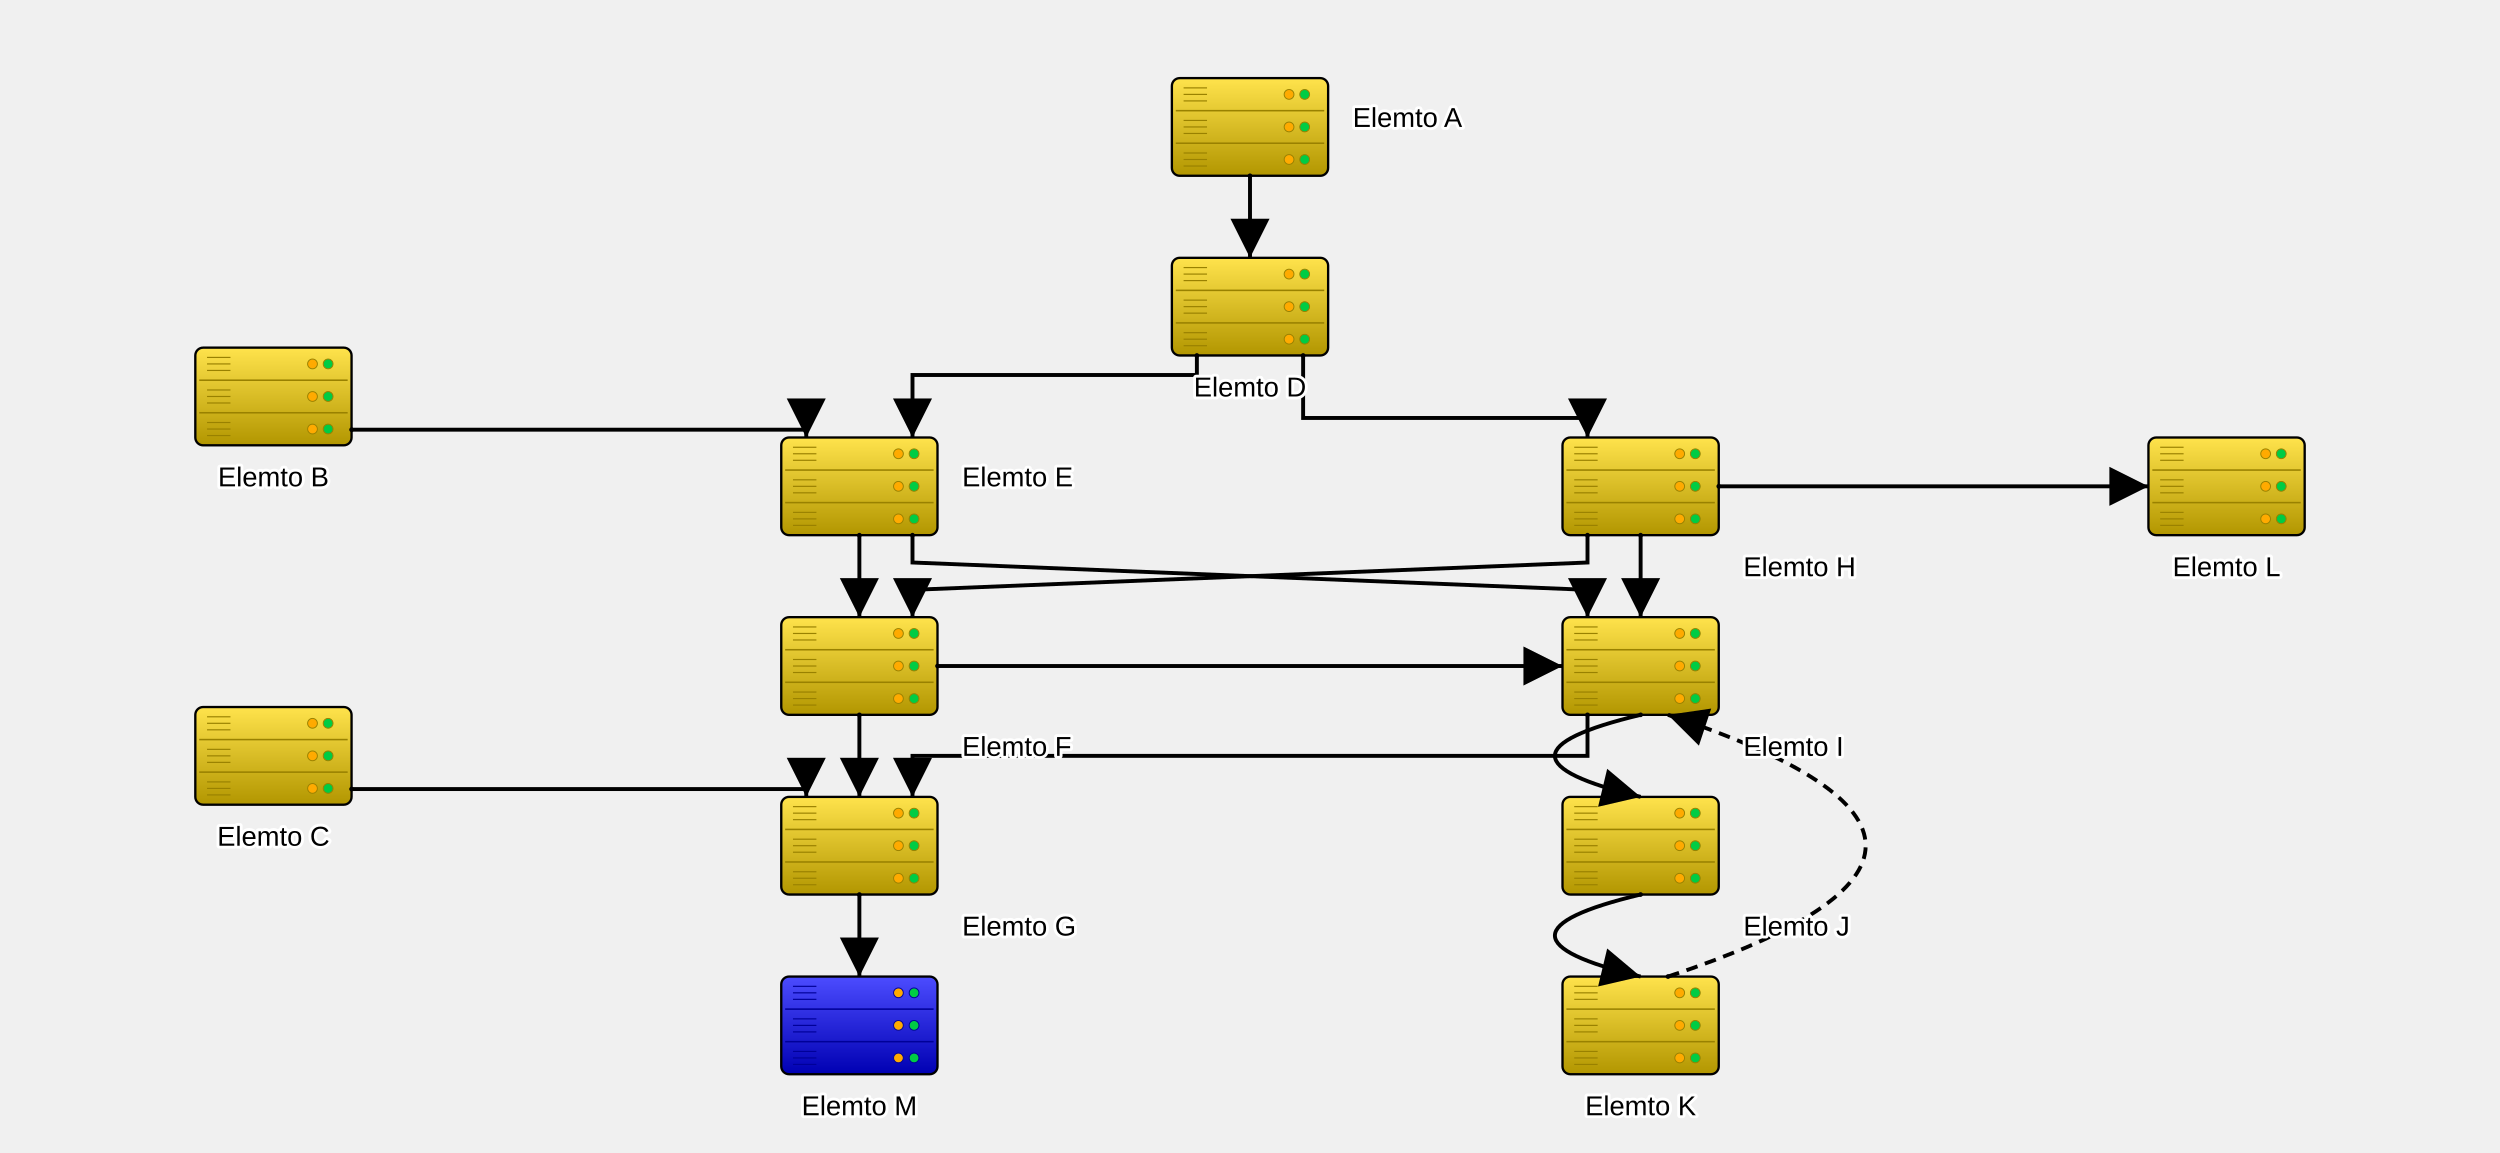
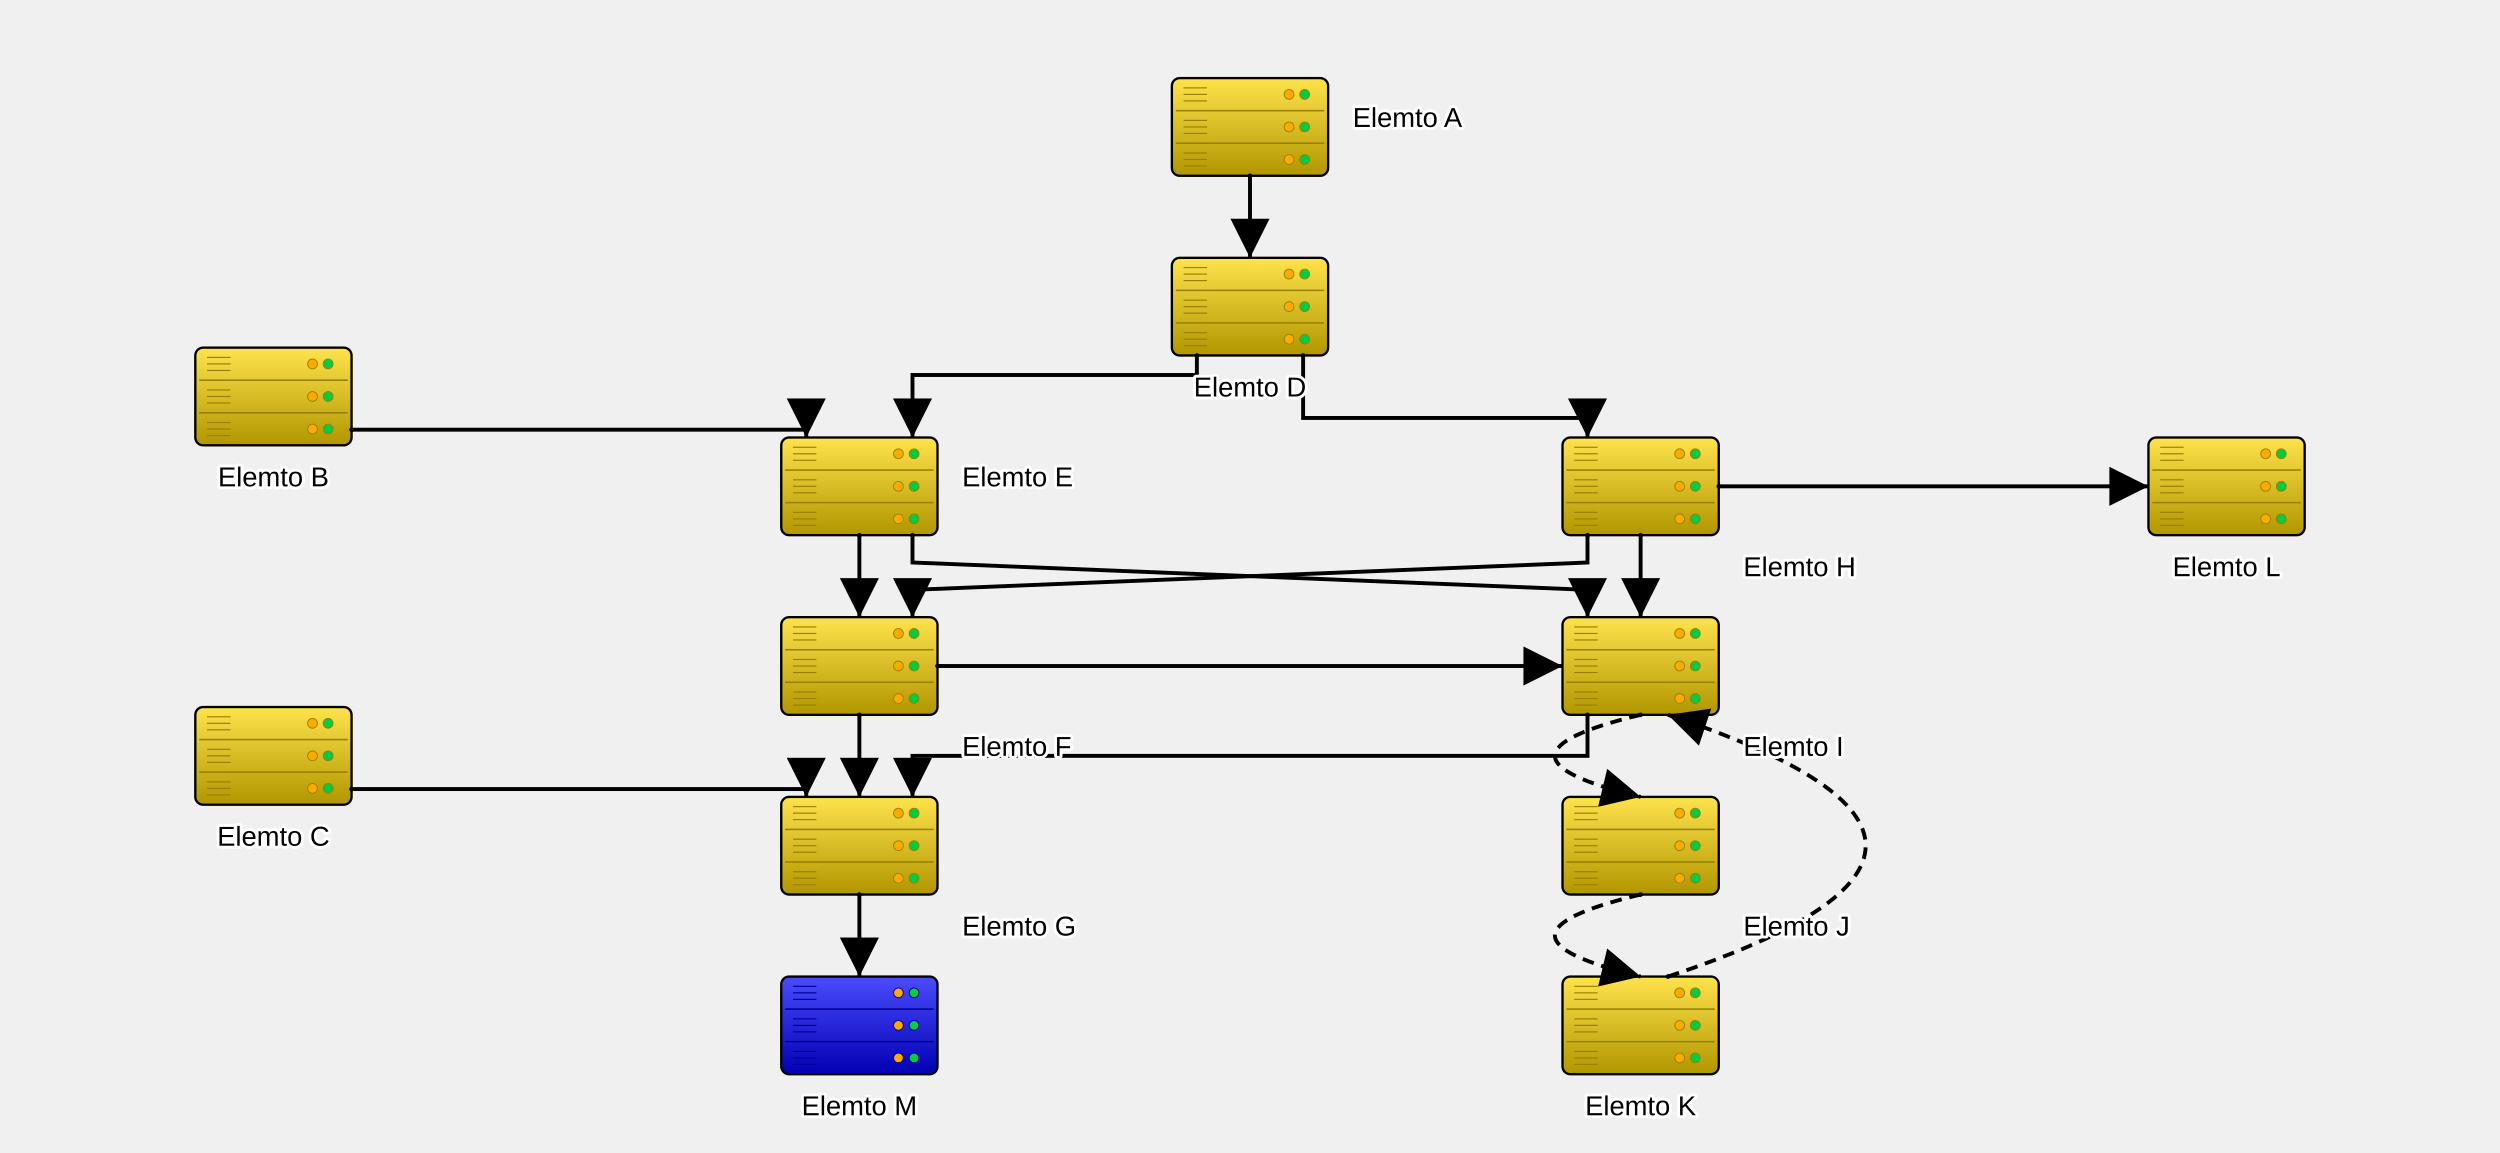
<svg xmlns="http://www.w3.org/2000/svg" baseProfile="full" height="590.0" version="1.1" viewBox="0,0,1280.0,590.0" width="1280.0">
  <defs>
    <style type="text/css">text{paint-order:stroke;stroke:#ffffff;stroke-width:3px;stroke-linejoin:round;stroke-linecap:round}</style>
    <filter height="140%" id="text-glow" width="140%" x="-20%" y="-20%">
      <feMerge>
        <feMergeNode in="SourceGraphic" />
      </feMerge>
    </filter>
    <marker id="arrow-end" markerHeight="10" markerWidth="10" orient="auto" refX="10" refY="5">
      <path d="M 0 0 L 10 5 L 0 10 z" fill="black" />
    </marker>
    <marker id="arrow-start" markerHeight="10" markerWidth="10" orient="auto" refX="0" refY="5">
      <path d="M 10 0 L 0 5 L 10 10 z" fill="black" />
    </marker>
    <marker id="circle-start" markerHeight="2.4" markerUnits="userSpaceOnUse" markerWidth="2.4" orient="auto" refX="1.2" refY="1.2">
      <circle cx="1.2" cy="1.2" fill="black" r="1.2" />
    </marker>
    <marker id="circle-end" markerHeight="2.4" markerUnits="userSpaceOnUse" markerWidth="2.4" orient="auto" refX="1.2" refY="1.2">
      <circle cx="1.2" cy="1.2" fill="black" r="1.2" />
    </marker>
    <linearGradient id="gradient-ElemtA" x1="0%" x2="0%" y1="0%" y2="100%">
      <stop offset="0%" stop-color="#ffe34c" />
      <stop offset="100%" stop-color="#b29600" />
    </linearGradient>
    <linearGradient id="gradient-ElemtB" x1="0%" x2="0%" y1="0%" y2="100%">
      <stop offset="0%" stop-color="#ffe34c" />
      <stop offset="100%" stop-color="#b29600" />
    </linearGradient>
    <linearGradient id="gradient-ElemtC" x1="0%" x2="0%" y1="0%" y2="100%">
      <stop offset="0%" stop-color="#ffe34c" />
      <stop offset="100%" stop-color="#b29600" />
    </linearGradient>
    <linearGradient id="gradient-ElemtD" x1="0%" x2="0%" y1="0%" y2="100%">
      <stop offset="0%" stop-color="#ffe34c" />
      <stop offset="100%" stop-color="#b29600" />
    </linearGradient>
    <linearGradient id="gradient-ElemtE" x1="0%" x2="0%" y1="0%" y2="100%">
      <stop offset="0%" stop-color="#ffe34c" />
      <stop offset="100%" stop-color="#b29600" />
    </linearGradient>
    <linearGradient id="gradient-ElemtF" x1="0%" x2="0%" y1="0%" y2="100%">
      <stop offset="0%" stop-color="#ffe34c" />
      <stop offset="100%" stop-color="#b29600" />
    </linearGradient>
    <linearGradient id="gradient-ElemtG" x1="0%" x2="0%" y1="0%" y2="100%">
      <stop offset="0%" stop-color="#ffe34c" />
      <stop offset="100%" stop-color="#b29600" />
    </linearGradient>
    <linearGradient id="gradient-ElemtH" x1="0%" x2="0%" y1="0%" y2="100%">
      <stop offset="0%" stop-color="#ffe34c" />
      <stop offset="100%" stop-color="#b29600" />
    </linearGradient>
    <linearGradient id="gradient-ElemtI" x1="0%" x2="0%" y1="0%" y2="100%">
      <stop offset="0%" stop-color="#ffe34c" />
      <stop offset="100%" stop-color="#b29600" />
    </linearGradient>
    <linearGradient id="gradient-ElemtJ" x1="0%" x2="0%" y1="0%" y2="100%">
      <stop offset="0%" stop-color="#ffe34c" />
      <stop offset="100%" stop-color="#b29600" />
    </linearGradient>
    <linearGradient id="gradient-ElemtK" x1="0%" x2="0%" y1="0%" y2="100%">
      <stop offset="0%" stop-color="#ffe34c" />
      <stop offset="100%" stop-color="#b29600" />
    </linearGradient>
    <linearGradient id="gradient-ElemtL" x1="0%" x2="0%" y1="0%" y2="100%">
      <stop offset="0%" stop-color="#ffe34c" />
      <stop offset="100%" stop-color="#b29600" />
    </linearGradient>
    <linearGradient id="gradient-ElemtM" x1="0%" x2="0%" y1="0%" y2="100%">
      <stop offset="0%" stop-color="#4c4cff" />
      <stop offset="100%" stop-color="#0000b2" />
    </linearGradient>
  </defs>
  <g id="ElemtA">
    <rect fill="url(#gradient-ElemtA)" height="50" rx="4" ry="4" stroke="black" stroke-width="1.2" width="80" x="600.0" y="40.0" />
    <line stroke="#998100" stroke-width="0.8" x1="602.0" x2="678.0" y1="56.667" y2="56.667" />
    <line stroke="#998100" stroke-width="0.8" x1="602.0" x2="678.0" y1="73.333" y2="73.333" />
    <circle cx="668.0" cy="48.333" fill="#00cc44" r="2.5" stroke="#998100" stroke-width="0.5" />
    <circle cx="660.0" cy="48.333" fill="#ffaa00" r="2.5" stroke="#998100" stroke-width="0.5" />
    <circle cx="668.0" cy="65.0" fill="#00cc44" r="2.5" stroke="#998100" stroke-width="0.5" />
    <circle cx="660.0" cy="65.0" fill="#ffaa00" r="2.5" stroke="#998100" stroke-width="0.5" />
    <circle cx="668.0" cy="81.667" fill="#00cc44" r="2.5" stroke="#998100" stroke-width="0.5" />
    <circle cx="660.0" cy="81.667" fill="#ffaa00" r="2.5" stroke="#998100" stroke-width="0.5" />
    <line stroke="#998100" stroke-width="0.6" x1="606.0" x2="618.0" y1="45.0" y2="45.0" />
    <line stroke="#998100" stroke-width="0.6" x1="606.0" x2="618.0" y1="48.333" y2="48.333" />
    <line stroke="#998100" stroke-width="0.6" x1="606.0" x2="618.0" y1="51.667" y2="51.667" />
    <line stroke="#998100" stroke-width="0.6" x1="606.0" x2="618.0" y1="61.667" y2="61.667" />
    <line stroke="#998100" stroke-width="0.6" x1="606.0" x2="618.0" y1="65.0" y2="65.0" />
    <line stroke="#998100" stroke-width="0.6" x1="606.0" x2="618.0" y1="68.333" y2="68.333" />
    <line stroke="#998100" stroke-width="0.6" x1="606.0" x2="618.0" y1="78.333" y2="78.333" />
    <line stroke="#998100" stroke-width="0.6" x1="606.0" x2="618.0" y1="81.667" y2="81.667" />
    <line stroke="#998100" stroke-width="0.6" x1="606.0" x2="618.0" y1="85" y2="85" />
  </g>
  <g id="ElemtB">
    <rect fill="url(#gradient-ElemtB)" height="50" rx="4" ry="4" stroke="black" stroke-width="1.2" width="80" x="100.0" y="178.0" />
    <line stroke="#998100" stroke-width="0.8" x1="102.0" x2="178.0" y1="194.667" y2="194.667" />
    <line stroke="#998100" stroke-width="0.8" x1="102.0" x2="178.0" y1="211.333" y2="211.333" />
    <circle cx="168.0" cy="186.333" fill="#00cc44" r="2.5" stroke="#998100" stroke-width="0.5" />
    <circle cx="160.0" cy="186.333" fill="#ffaa00" r="2.5" stroke="#998100" stroke-width="0.5" />
    <circle cx="168.0" cy="203.0" fill="#00cc44" r="2.5" stroke="#998100" stroke-width="0.5" />
    <circle cx="160.0" cy="203.0" fill="#ffaa00" r="2.5" stroke="#998100" stroke-width="0.5" />
    <circle cx="168.0" cy="219.667" fill="#00cc44" r="2.5" stroke="#998100" stroke-width="0.5" />
    <circle cx="160.0" cy="219.667" fill="#ffaa00" r="2.5" stroke="#998100" stroke-width="0.5" />
    <line stroke="#998100" stroke-width="0.6" x1="106.0" x2="118.0" y1="183.0" y2="183.0" />
    <line stroke="#998100" stroke-width="0.6" x1="106.0" x2="118.0" y1="186.333" y2="186.333" />
    <line stroke="#998100" stroke-width="0.6" x1="106.0" x2="118.0" y1="189.667" y2="189.667" />
    <line stroke="#998100" stroke-width="0.6" x1="106.0" x2="118.0" y1="199.667" y2="199.667" />
    <line stroke="#998100" stroke-width="0.6" x1="106.0" x2="118.0" y1="203.0" y2="203.0" />
    <line stroke="#998100" stroke-width="0.6" x1="106.0" x2="118.0" y1="206.333" y2="206.333" />
    <line stroke="#998100" stroke-width="0.6" x1="106.0" x2="118.0" y1="216.333" y2="216.333" />
    <line stroke="#998100" stroke-width="0.6" x1="106.0" x2="118.0" y1="219.667" y2="219.667" />
    <line stroke="#998100" stroke-width="0.6" x1="106.0" x2="118.0" y1="223.0" y2="223.0" />
  </g>
  <g id="ElemtC">
    <rect fill="url(#gradient-ElemtC)" height="50" rx="4" ry="4" stroke="black" stroke-width="1.2" width="80" x="100.0" y="362.0" />
    <line stroke="#998100" stroke-width="0.8" x1="102.0" x2="178.0" y1="378.667" y2="378.667" />
    <line stroke="#998100" stroke-width="0.8" x1="102.0" x2="178.0" y1="395.333" y2="395.333" />
    <circle cx="168.0" cy="370.333" fill="#00cc44" r="2.5" stroke="#998100" stroke-width="0.5" />
    <circle cx="160.0" cy="370.333" fill="#ffaa00" r="2.5" stroke="#998100" stroke-width="0.5" />
    <circle cx="168.0" cy="387.0" fill="#00cc44" r="2.5" stroke="#998100" stroke-width="0.5" />
    <circle cx="160.0" cy="387.0" fill="#ffaa00" r="2.5" stroke="#998100" stroke-width="0.5" />
    <circle cx="168.0" cy="403.667" fill="#00cc44" r="2.5" stroke="#998100" stroke-width="0.5" />
    <circle cx="160.0" cy="403.667" fill="#ffaa00" r="2.5" stroke="#998100" stroke-width="0.5" />
    <line stroke="#998100" stroke-width="0.6" x1="106.0" x2="118.0" y1="367.0" y2="367.0" />
    <line stroke="#998100" stroke-width="0.6" x1="106.0" x2="118.0" y1="370.333" y2="370.333" />
    <line stroke="#998100" stroke-width="0.6" x1="106.0" x2="118.0" y1="373.667" y2="373.667" />
    <line stroke="#998100" stroke-width="0.6" x1="106.0" x2="118.0" y1="383.667" y2="383.667" />
    <line stroke="#998100" stroke-width="0.6" x1="106.0" x2="118.0" y1="387.0" y2="387.0" />
    <line stroke="#998100" stroke-width="0.6" x1="106.0" x2="118.0" y1="390.333" y2="390.333" />
    <line stroke="#998100" stroke-width="0.6" x1="106.0" x2="118.0" y1="400.333" y2="400.333" />
    <line stroke="#998100" stroke-width="0.6" x1="106.0" x2="118.0" y1="403.667" y2="403.667" />
    <line stroke="#998100" stroke-width="0.6" x1="106.0" x2="118.0" y1="407.0" y2="407.0" />
  </g>
  <g id="ElemtD">
    <rect fill="url(#gradient-ElemtD)" height="50" rx="4" ry="4" stroke="black" stroke-width="1.2" width="80" x="600.0" y="132.0" />
    <line stroke="#998100" stroke-width="0.8" x1="602.0" x2="678.0" y1="148.667" y2="148.667" />
    <line stroke="#998100" stroke-width="0.8" x1="602.0" x2="678.0" y1="165.333" y2="165.333" />
    <circle cx="668.0" cy="140.333" fill="#00cc44" r="2.5" stroke="#998100" stroke-width="0.5" />
    <circle cx="660.0" cy="140.333" fill="#ffaa00" r="2.5" stroke="#998100" stroke-width="0.5" />
    <circle cx="668.0" cy="157.0" fill="#00cc44" r="2.5" stroke="#998100" stroke-width="0.5" />
    <circle cx="660.0" cy="157.0" fill="#ffaa00" r="2.5" stroke="#998100" stroke-width="0.5" />
    <circle cx="668.0" cy="173.667" fill="#00cc44" r="2.5" stroke="#998100" stroke-width="0.5" />
    <circle cx="660.0" cy="173.667" fill="#ffaa00" r="2.5" stroke="#998100" stroke-width="0.5" />
    <line stroke="#998100" stroke-width="0.6" x1="606.0" x2="618.0" y1="137.0" y2="137.0" />
    <line stroke="#998100" stroke-width="0.6" x1="606.0" x2="618.0" y1="140.333" y2="140.333" />
    <line stroke="#998100" stroke-width="0.6" x1="606.0" x2="618.0" y1="143.667" y2="143.667" />
    <line stroke="#998100" stroke-width="0.6" x1="606.0" x2="618.0" y1="153.667" y2="153.667" />
    <line stroke="#998100" stroke-width="0.6" x1="606.0" x2="618.0" y1="157.0" y2="157.0" />
    <line stroke="#998100" stroke-width="0.6" x1="606.0" x2="618.0" y1="160.333" y2="160.333" />
    <line stroke="#998100" stroke-width="0.6" x1="606.0" x2="618.0" y1="170.333" y2="170.333" />
    <line stroke="#998100" stroke-width="0.6" x1="606.0" x2="618.0" y1="173.667" y2="173.667" />
    <line stroke="#998100" stroke-width="0.6" x1="606.0" x2="618.0" y1="177.0" y2="177.0" />
  </g>
  <g id="ElemtE">
    <rect fill="url(#gradient-ElemtE)" height="50" rx="4" ry="4" stroke="black" stroke-width="1.2" width="80" x="400.0" y="224.0" />
    <line stroke="#998100" stroke-width="0.8" x1="402.0" x2="478.0" y1="240.667" y2="240.667" />
    <line stroke="#998100" stroke-width="0.8" x1="402.0" x2="478.0" y1="257.333" y2="257.333" />
    <circle cx="468.0" cy="232.333" fill="#00cc44" r="2.5" stroke="#998100" stroke-width="0.5" />
    <circle cx="460.0" cy="232.333" fill="#ffaa00" r="2.5" stroke="#998100" stroke-width="0.5" />
    <circle cx="468.0" cy="249.0" fill="#00cc44" r="2.5" stroke="#998100" stroke-width="0.5" />
    <circle cx="460.0" cy="249.0" fill="#ffaa00" r="2.5" stroke="#998100" stroke-width="0.5" />
    <circle cx="468.0" cy="265.667" fill="#00cc44" r="2.5" stroke="#998100" stroke-width="0.5" />
    <circle cx="460.0" cy="265.667" fill="#ffaa00" r="2.5" stroke="#998100" stroke-width="0.5" />
    <line stroke="#998100" stroke-width="0.6" x1="406.0" x2="418.0" y1="229.0" y2="229.0" />
    <line stroke="#998100" stroke-width="0.6" x1="406.0" x2="418.0" y1="232.333" y2="232.333" />
    <line stroke="#998100" stroke-width="0.6" x1="406.0" x2="418.0" y1="235.667" y2="235.667" />
    <line stroke="#998100" stroke-width="0.6" x1="406.0" x2="418.0" y1="245.667" y2="245.667" />
    <line stroke="#998100" stroke-width="0.6" x1="406.0" x2="418.0" y1="249.0" y2="249.0" />
    <line stroke="#998100" stroke-width="0.6" x1="406.0" x2="418.0" y1="252.333" y2="252.333" />
    <line stroke="#998100" stroke-width="0.6" x1="406.0" x2="418.0" y1="262.333" y2="262.333" />
    <line stroke="#998100" stroke-width="0.6" x1="406.0" x2="418.0" y1="265.667" y2="265.667" />
    <line stroke="#998100" stroke-width="0.6" x1="406.0" x2="418.0" y1="269.0" y2="269.0" />
  </g>
  <g id="ElemtF">
    <rect fill="url(#gradient-ElemtF)" height="50" rx="4" ry="4" stroke="black" stroke-width="1.2" width="80" x="400.0" y="316.0" />
    <line stroke="#998100" stroke-width="0.8" x1="402.0" x2="478.0" y1="332.667" y2="332.667" />
    <line stroke="#998100" stroke-width="0.8" x1="402.0" x2="478.0" y1="349.333" y2="349.333" />
    <circle cx="468.0" cy="324.333" fill="#00cc44" r="2.5" stroke="#998100" stroke-width="0.5" />
    <circle cx="460.0" cy="324.333" fill="#ffaa00" r="2.5" stroke="#998100" stroke-width="0.5" />
    <circle cx="468.0" cy="341.0" fill="#00cc44" r="2.5" stroke="#998100" stroke-width="0.5" />
    <circle cx="460.0" cy="341.0" fill="#ffaa00" r="2.5" stroke="#998100" stroke-width="0.5" />
    <circle cx="468.0" cy="357.667" fill="#00cc44" r="2.5" stroke="#998100" stroke-width="0.5" />
    <circle cx="460.0" cy="357.667" fill="#ffaa00" r="2.5" stroke="#998100" stroke-width="0.5" />
    <line stroke="#998100" stroke-width="0.6" x1="406.0" x2="418.0" y1="321.0" y2="321.0" />
    <line stroke="#998100" stroke-width="0.6" x1="406.0" x2="418.0" y1="324.333" y2="324.333" />
    <line stroke="#998100" stroke-width="0.6" x1="406.0" x2="418.0" y1="327.667" y2="327.667" />
    <line stroke="#998100" stroke-width="0.6" x1="406.0" x2="418.0" y1="337.667" y2="337.667" />
    <line stroke="#998100" stroke-width="0.6" x1="406.0" x2="418.0" y1="341.0" y2="341.0" />
    <line stroke="#998100" stroke-width="0.6" x1="406.0" x2="418.0" y1="344.333" y2="344.333" />
    <line stroke="#998100" stroke-width="0.6" x1="406.0" x2="418.0" y1="354.333" y2="354.333" />
    <line stroke="#998100" stroke-width="0.6" x1="406.0" x2="418.0" y1="357.667" y2="357.667" />
    <line stroke="#998100" stroke-width="0.6" x1="406.0" x2="418.0" y1="361.0" y2="361.0" />
  </g>
  <g id="ElemtG">
    <rect fill="url(#gradient-ElemtG)" height="50" rx="4" ry="4" stroke="black" stroke-width="1.2" width="80" x="400.0" y="408.0" />
    <line stroke="#998100" stroke-width="0.8" x1="402.0" x2="478.0" y1="424.667" y2="424.667" />
    <line stroke="#998100" stroke-width="0.8" x1="402.0" x2="478.0" y1="441.333" y2="441.333" />
    <circle cx="468.0" cy="416.333" fill="#00cc44" r="2.5" stroke="#998100" stroke-width="0.5" />
    <circle cx="460.0" cy="416.333" fill="#ffaa00" r="2.5" stroke="#998100" stroke-width="0.5" />
    <circle cx="468.0" cy="433.0" fill="#00cc44" r="2.5" stroke="#998100" stroke-width="0.5" />
    <circle cx="460.0" cy="433.0" fill="#ffaa00" r="2.5" stroke="#998100" stroke-width="0.5" />
    <circle cx="468.0" cy="449.667" fill="#00cc44" r="2.5" stroke="#998100" stroke-width="0.5" />
    <circle cx="460.0" cy="449.667" fill="#ffaa00" r="2.5" stroke="#998100" stroke-width="0.5" />
    <line stroke="#998100" stroke-width="0.6" x1="406.0" x2="418.0" y1="413.0" y2="413.0" />
    <line stroke="#998100" stroke-width="0.6" x1="406.0" x2="418.0" y1="416.333" y2="416.333" />
    <line stroke="#998100" stroke-width="0.6" x1="406.0" x2="418.0" y1="419.667" y2="419.667" />
    <line stroke="#998100" stroke-width="0.6" x1="406.0" x2="418.0" y1="429.667" y2="429.667" />
    <line stroke="#998100" stroke-width="0.6" x1="406.0" x2="418.0" y1="433.0" y2="433.0" />
    <line stroke="#998100" stroke-width="0.6" x1="406.0" x2="418.0" y1="436.333" y2="436.333" />
    <line stroke="#998100" stroke-width="0.6" x1="406.0" x2="418.0" y1="446.333" y2="446.333" />
    <line stroke="#998100" stroke-width="0.6" x1="406.0" x2="418.0" y1="449.667" y2="449.667" />
    <line stroke="#998100" stroke-width="0.6" x1="406.0" x2="418.0" y1="453.0" y2="453.0" />
  </g>
  <g id="ElemtH">
    <rect fill="url(#gradient-ElemtH)" height="50" rx="4" ry="4" stroke="black" stroke-width="1.2" width="80" x="800.0" y="224.0" />
    <line stroke="#998100" stroke-width="0.8" x1="802.0" x2="878.0" y1="240.667" y2="240.667" />
    <line stroke="#998100" stroke-width="0.8" x1="802.0" x2="878.0" y1="257.333" y2="257.333" />
    <circle cx="868.0" cy="232.333" fill="#00cc44" r="2.5" stroke="#998100" stroke-width="0.5" />
    <circle cx="860.0" cy="232.333" fill="#ffaa00" r="2.5" stroke="#998100" stroke-width="0.5" />
    <circle cx="868.0" cy="249.0" fill="#00cc44" r="2.5" stroke="#998100" stroke-width="0.5" />
    <circle cx="860.0" cy="249.0" fill="#ffaa00" r="2.5" stroke="#998100" stroke-width="0.5" />
    <circle cx="868.0" cy="265.667" fill="#00cc44" r="2.5" stroke="#998100" stroke-width="0.5" />
    <circle cx="860.0" cy="265.667" fill="#ffaa00" r="2.5" stroke="#998100" stroke-width="0.5" />
    <line stroke="#998100" stroke-width="0.6" x1="806.0" x2="818.0" y1="229.0" y2="229.0" />
    <line stroke="#998100" stroke-width="0.6" x1="806.0" x2="818.0" y1="232.333" y2="232.333" />
    <line stroke="#998100" stroke-width="0.6" x1="806.0" x2="818.0" y1="235.667" y2="235.667" />
    <line stroke="#998100" stroke-width="0.6" x1="806.0" x2="818.0" y1="245.667" y2="245.667" />
    <line stroke="#998100" stroke-width="0.6" x1="806.0" x2="818.0" y1="249.0" y2="249.0" />
    <line stroke="#998100" stroke-width="0.6" x1="806.0" x2="818.0" y1="252.333" y2="252.333" />
    <line stroke="#998100" stroke-width="0.6" x1="806.0" x2="818.0" y1="262.333" y2="262.333" />
    <line stroke="#998100" stroke-width="0.6" x1="806.0" x2="818.0" y1="265.667" y2="265.667" />
    <line stroke="#998100" stroke-width="0.6" x1="806.0" x2="818.0" y1="269.0" y2="269.0" />
  </g>
  <g id="ElemtI">
    <rect fill="url(#gradient-ElemtI)" height="50" rx="4" ry="4" stroke="black" stroke-width="1.2" width="80" x="800.0" y="316.0" />
    <line stroke="#998100" stroke-width="0.8" x1="802.0" x2="878.0" y1="332.667" y2="332.667" />
    <line stroke="#998100" stroke-width="0.8" x1="802.0" x2="878.0" y1="349.333" y2="349.333" />
    <circle cx="868.0" cy="324.333" fill="#00cc44" r="2.5" stroke="#998100" stroke-width="0.5" />
    <circle cx="860.0" cy="324.333" fill="#ffaa00" r="2.5" stroke="#998100" stroke-width="0.5" />
    <circle cx="868.0" cy="341.0" fill="#00cc44" r="2.5" stroke="#998100" stroke-width="0.5" />
    <circle cx="860.0" cy="341.0" fill="#ffaa00" r="2.5" stroke="#998100" stroke-width="0.5" />
    <circle cx="868.0" cy="357.667" fill="#00cc44" r="2.5" stroke="#998100" stroke-width="0.5" />
    <circle cx="860.0" cy="357.667" fill="#ffaa00" r="2.5" stroke="#998100" stroke-width="0.5" />
    <line stroke="#998100" stroke-width="0.6" x1="806.0" x2="818.0" y1="321.0" y2="321.0" />
    <line stroke="#998100" stroke-width="0.6" x1="806.0" x2="818.0" y1="324.333" y2="324.333" />
    <line stroke="#998100" stroke-width="0.6" x1="806.0" x2="818.0" y1="327.667" y2="327.667" />
    <line stroke="#998100" stroke-width="0.6" x1="806.0" x2="818.0" y1="337.667" y2="337.667" />
    <line stroke="#998100" stroke-width="0.6" x1="806.0" x2="818.0" y1="341.0" y2="341.0" />
    <line stroke="#998100" stroke-width="0.6" x1="806.0" x2="818.0" y1="344.333" y2="344.333" />
    <line stroke="#998100" stroke-width="0.6" x1="806.0" x2="818.0" y1="354.333" y2="354.333" />
    <line stroke="#998100" stroke-width="0.6" x1="806.0" x2="818.0" y1="357.667" y2="357.667" />
    <line stroke="#998100" stroke-width="0.6" x1="806.0" x2="818.0" y1="361.0" y2="361.0" />
  </g>
  <g id="ElemtJ">
    <rect fill="url(#gradient-ElemtJ)" height="50" rx="4" ry="4" stroke="black" stroke-width="1.2" width="80" x="800.0" y="408.0" />
    <line stroke="#998100" stroke-width="0.8" x1="802.0" x2="878.0" y1="424.667" y2="424.667" />
    <line stroke="#998100" stroke-width="0.8" x1="802.0" x2="878.0" y1="441.333" y2="441.333" />
    <circle cx="868.0" cy="416.333" fill="#00cc44" r="2.5" stroke="#998100" stroke-width="0.5" />
    <circle cx="860.0" cy="416.333" fill="#ffaa00" r="2.5" stroke="#998100" stroke-width="0.5" />
    <circle cx="868.0" cy="433.0" fill="#00cc44" r="2.5" stroke="#998100" stroke-width="0.5" />
    <circle cx="860.0" cy="433.0" fill="#ffaa00" r="2.5" stroke="#998100" stroke-width="0.5" />
    <circle cx="868.0" cy="449.667" fill="#00cc44" r="2.5" stroke="#998100" stroke-width="0.5" />
    <circle cx="860.0" cy="449.667" fill="#ffaa00" r="2.5" stroke="#998100" stroke-width="0.5" />
    <line stroke="#998100" stroke-width="0.6" x1="806.0" x2="818.0" y1="413.0" y2="413.0" />
    <line stroke="#998100" stroke-width="0.6" x1="806.0" x2="818.0" y1="416.333" y2="416.333" />
    <line stroke="#998100" stroke-width="0.6" x1="806.0" x2="818.0" y1="419.667" y2="419.667" />
    <line stroke="#998100" stroke-width="0.6" x1="806.0" x2="818.0" y1="429.667" y2="429.667" />
    <line stroke="#998100" stroke-width="0.6" x1="806.0" x2="818.0" y1="433.0" y2="433.0" />
    <line stroke="#998100" stroke-width="0.6" x1="806.0" x2="818.0" y1="436.333" y2="436.333" />
    <line stroke="#998100" stroke-width="0.6" x1="806.0" x2="818.0" y1="446.333" y2="446.333" />
    <line stroke="#998100" stroke-width="0.6" x1="806.0" x2="818.0" y1="449.667" y2="449.667" />
    <line stroke="#998100" stroke-width="0.6" x1="806.0" x2="818.0" y1="453.0" y2="453.0" />
  </g>
  <g id="ElemtK">
    <rect fill="url(#gradient-ElemtK)" height="50" rx="4" ry="4" stroke="black" stroke-width="1.2" width="80" x="800.0" y="500.0" />
    <line stroke="#998100" stroke-width="0.8" x1="802.0" x2="878.0" y1="516.667" y2="516.667" />
    <line stroke="#998100" stroke-width="0.8" x1="802.0" x2="878.0" y1="533.333" y2="533.333" />
    <circle cx="868.0" cy="508.333" fill="#00cc44" r="2.5" stroke="#998100" stroke-width="0.5" />
    <circle cx="860.0" cy="508.333" fill="#ffaa00" r="2.5" stroke="#998100" stroke-width="0.5" />
    <circle cx="868.0" cy="525.0" fill="#00cc44" r="2.5" stroke="#998100" stroke-width="0.5" />
    <circle cx="860.0" cy="525.0" fill="#ffaa00" r="2.5" stroke="#998100" stroke-width="0.5" />
    <circle cx="868.0" cy="541.667" fill="#00cc44" r="2.5" stroke="#998100" stroke-width="0.5" />
    <circle cx="860.0" cy="541.667" fill="#ffaa00" r="2.5" stroke="#998100" stroke-width="0.5" />
    <line stroke="#998100" stroke-width="0.6" x1="806.0" x2="818.0" y1="505.0" y2="505.0" />
    <line stroke="#998100" stroke-width="0.6" x1="806.0" x2="818.0" y1="508.333" y2="508.333" />
    <line stroke="#998100" stroke-width="0.6" x1="806.0" x2="818.0" y1="511.667" y2="511.667" />
    <line stroke="#998100" stroke-width="0.6" x1="806.0" x2="818.0" y1="521.667" y2="521.667" />
    <line stroke="#998100" stroke-width="0.6" x1="806.0" x2="818.0" y1="525.0" y2="525.0" />
    <line stroke="#998100" stroke-width="0.6" x1="806.0" x2="818.0" y1="528.333" y2="528.333" />
    <line stroke="#998100" stroke-width="0.6" x1="806.0" x2="818.0" y1="538.333" y2="538.333" />
    <line stroke="#998100" stroke-width="0.6" x1="806.0" x2="818.0" y1="541.667" y2="541.667" />
    <line stroke="#998100" stroke-width="0.6" x1="806.0" x2="818.0" y1="545.0" y2="545.0" />
  </g>
  <g id="ElemtL">
    <rect fill="url(#gradient-ElemtL)" height="50" rx="4" ry="4" stroke="black" stroke-width="1.2" width="80" x="1100.0" y="224.0" />
    <line stroke="#998100" stroke-width="0.8" x1="1102.0" x2="1178.0" y1="240.667" y2="240.667" />
    <line stroke="#998100" stroke-width="0.8" x1="1102.0" x2="1178.0" y1="257.333" y2="257.333" />
    <circle cx="1168.0" cy="232.333" fill="#00cc44" r="2.5" stroke="#998100" stroke-width="0.5" />
    <circle cx="1160.0" cy="232.333" fill="#ffaa00" r="2.5" stroke="#998100" stroke-width="0.5" />
    <circle cx="1168.0" cy="249.0" fill="#00cc44" r="2.5" stroke="#998100" stroke-width="0.5" />
    <circle cx="1160.0" cy="249.0" fill="#ffaa00" r="2.5" stroke="#998100" stroke-width="0.5" />
    <circle cx="1168.0" cy="265.667" fill="#00cc44" r="2.5" stroke="#998100" stroke-width="0.5" />
    <circle cx="1160.0" cy="265.667" fill="#ffaa00" r="2.5" stroke="#998100" stroke-width="0.5" />
    <line stroke="#998100" stroke-width="0.6" x1="1106.0" x2="1118.0" y1="229.0" y2="229.0" />
    <line stroke="#998100" stroke-width="0.6" x1="1106.0" x2="1118.0" y1="232.333" y2="232.333" />
    <line stroke="#998100" stroke-width="0.6" x1="1106.0" x2="1118.0" y1="235.667" y2="235.667" />
    <line stroke="#998100" stroke-width="0.6" x1="1106.0" x2="1118.0" y1="245.667" y2="245.667" />
    <line stroke="#998100" stroke-width="0.6" x1="1106.0" x2="1118.0" y1="249.0" y2="249.0" />
    <line stroke="#998100" stroke-width="0.6" x1="1106.0" x2="1118.0" y1="252.333" y2="252.333" />
    <line stroke="#998100" stroke-width="0.6" x1="1106.0" x2="1118.0" y1="262.333" y2="262.333" />
    <line stroke="#998100" stroke-width="0.6" x1="1106.0" x2="1118.0" y1="265.667" y2="265.667" />
    <line stroke="#998100" stroke-width="0.6" x1="1106.0" x2="1118.0" y1="269.0" y2="269.0" />
  </g>
  <g id="ElemtM">
    <rect fill="url(#gradient-ElemtM)" height="50" rx="4" ry="4" stroke="black" stroke-width="1.2" width="80" x="400.0" y="500.0" />
    <line stroke="#000099" stroke-width="0.8" x1="402.0" x2="478.0" y1="516.667" y2="516.667" />
    <line stroke="#000099" stroke-width="0.8" x1="402.0" x2="478.0" y1="533.333" y2="533.333" />
    <circle cx="468.0" cy="508.333" fill="#00cc44" r="2.5" stroke="#000099" stroke-width="0.5" />
    <circle cx="460.0" cy="508.333" fill="#ffaa00" r="2.5" stroke="#000099" stroke-width="0.5" />
    <circle cx="468.0" cy="525.0" fill="#00cc44" r="2.5" stroke="#000099" stroke-width="0.5" />
    <circle cx="460.0" cy="525.0" fill="#ffaa00" r="2.5" stroke="#000099" stroke-width="0.5" />
    <circle cx="468.0" cy="541.667" fill="#00cc44" r="2.5" stroke="#000099" stroke-width="0.5" />
    <circle cx="460.0" cy="541.667" fill="#ffaa00" r="2.5" stroke="#000099" stroke-width="0.5" />
    <line stroke="#000099" stroke-width="0.6" x1="406.0" x2="418.0" y1="505.0" y2="505.0" />
    <line stroke="#000099" stroke-width="0.6" x1="406.0" x2="418.0" y1="508.333" y2="508.333" />
    <line stroke="#000099" stroke-width="0.6" x1="406.0" x2="418.0" y1="511.667" y2="511.667" />
    <line stroke="#000099" stroke-width="0.6" x1="406.0" x2="418.0" y1="521.667" y2="521.667" />
    <line stroke="#000099" stroke-width="0.6" x1="406.0" x2="418.0" y1="525.0" y2="525.0" />
    <line stroke="#000099" stroke-width="0.6" x1="406.0" x2="418.0" y1="528.333" y2="528.333" />
    <line stroke="#000099" stroke-width="0.6" x1="406.0" x2="418.0" y1="538.333" y2="538.333" />
    <line stroke="#000099" stroke-width="0.6" x1="406.0" x2="418.0" y1="541.667" y2="541.667" />
    <line stroke="#000099" stroke-width="0.6" x1="406.0" x2="418.0" y1="545.0" y2="545.0" />
  </g>
  <polyline fill="none" marker-end="url(#arrow-end)" marker-start="url(#circle-start)" points="640.0,90.0 640.0,132.0" stroke="black" stroke-width="2" />
  <polyline fill="none" marker-end="url(#arrow-end)" marker-start="url(#circle-start)" points="612.8,182.0 612.8,192.0 467.2,192.0 467.2,224.0" stroke="black" stroke-width="2" />
  <polyline fill="none" marker-end="url(#arrow-end)" marker-start="url(#circle-start)" points="667.2,182.0 667.2,214.0 812.8,214.0 812.8,224.0" stroke="black" stroke-width="2" />
  <polyline fill="none" marker-end="url(#arrow-end)" marker-start="url(#circle-start)" points="180.0,220.0 412.8,220.0 412.8,224.0" stroke="black" stroke-width="2" />
  <polyline fill="none" marker-end="url(#arrow-end)" marker-start="url(#circle-start)" points="440.0,274.0 440.0,316.0" stroke="black" stroke-width="2" />
  <polyline fill="none" marker-end="url(#arrow-end)" marker-start="url(#circle-start)" points="467.2,274.0 467.2,288.0 812.8,302.0 812.8,316.0" stroke="black" stroke-width="2" />
  <polyline fill="none" marker-end="url(#arrow-end)" marker-start="url(#circle-start)" points="880.0,249.0 1100.0,249.0" stroke="black" stroke-width="2" />
  <polyline fill="none" marker-end="url(#arrow-end)" marker-start="url(#circle-start)" points="812.8,274.0 812.8,288.0 467.2,302.0 467.2,316.0" stroke="black" stroke-width="2" />
  <polyline fill="none" marker-end="url(#arrow-end)" marker-start="url(#circle-start)" points="840.0,274.0 840.0,316.0" stroke="black" stroke-width="2" />
  <polyline fill="none" marker-end="url(#arrow-end)" marker-start="url(#circle-start)" points="180.0,404.0 412.8,404.0 412.8,408.0" stroke="black" stroke-width="2" />
  <polyline fill="none" marker-end="url(#arrow-end)" marker-start="url(#circle-start)" points="440.0,366.0 440.0,408.0" stroke="black" stroke-width="2" />
  <polyline fill="none" marker-end="url(#arrow-end)" marker-start="url(#circle-start)" points="480.0,341.0 800.0,341.0" stroke="black" stroke-width="2" />
  <polyline fill="none" marker-end="url(#arrow-end)" marker-start="url(#circle-start)" points="812.8,366.0 812.8,387.0 467.2,387.0 467.2,408.0" stroke="black" stroke-width="2" />
-   <path d="M 840.0,366.0 C 781.48,380.0 781.48,394.0 840.0,408.0" fill="none" marker-end="url(#arrow-end)" marker-start="url(#circle-start)" stroke="black" stroke-width="2" />
-   <path d="M 840.0,458.0 C 781.48,472.0 781.48,486.0 840.0,500.0" fill="none" marker-end="url(#arrow-end)" marker-start="url(#circle-start)" stroke="black" stroke-width="2" />
+   <path d="M 840.0,366.0 C 781.48,380.0 781.48,394.0 840.0,408.0" fill="none" marker-end="url(#arrow-end)" marker-start="url(#circle-start)" stroke="black" stroke-dasharray="6,4" stroke-width="2" />
+   <path d="M 840.0,458.0 C 781.48,472.0 781.48,486.0 840.0,500.0" fill="none" marker-end="url(#arrow-end)" marker-start="url(#circle-start)" stroke="black" stroke-dasharray="6,4" stroke-width="2" />
  <path d="M 854.0,500.0 C 988.96,455.333 988.96,410.667 854.0,366.0" fill="none" marker-end="url(#arrow-end)" marker-start="url(#circle-start)" stroke="black" stroke-dasharray="6,4" stroke-width="2" />
  <polyline fill="none" marker-end="url(#arrow-end)" marker-start="url(#circle-start)" points="440.0,458.0 440.0,500.0" stroke="black" stroke-width="2" />
  <text fill="black" filter="url(#text-glow)" font-family="Arial, sans-serif" font-size="14px" text-anchor="start" x="692.6" y="65.0">Elemto A</text>
  <text fill="black" filter="url(#text-glow)" font-family="Arial, sans-serif" font-size="14px" text-anchor="middle" x="140.0" y="249.0">Elemto B</text>
  <text fill="black" filter="url(#text-glow)" font-family="Arial, sans-serif" font-size="14px" text-anchor="middle" x="140.0" y="433.0">Elemto C</text>
  <text fill="black" filter="url(#text-glow)" font-family="Arial, sans-serif" font-size="14px" text-anchor="middle" x="640.0" y="203.0">Elemto D</text>
  <text fill="black" filter="url(#text-glow)" font-family="Arial, sans-serif" font-size="14px" text-anchor="start" x="492.6" y="249.0">Elemto E</text>
  <text fill="black" filter="url(#text-glow)" font-family="Arial, sans-serif" font-size="14px" text-anchor="start" x="492.6" y="387.0">Elemto F</text>
  <text fill="black" filter="url(#text-glow)" font-family="Arial, sans-serif" font-size="14px" text-anchor="start" x="492.6" y="479.0">Elemto G</text>
  <text fill="black" filter="url(#text-glow)" font-family="Arial, sans-serif" font-size="14px" text-anchor="start" x="892.6" y="295.0">Elemto H</text>
  <text fill="black" filter="url(#text-glow)" font-family="Arial, sans-serif" font-size="14px" text-anchor="start" x="892.6" y="387.0">Elemto I</text>
  <text fill="black" filter="url(#text-glow)" font-family="Arial, sans-serif" font-size="14px" text-anchor="start" x="892.6" y="479.0">Elemto J</text>
  <text fill="black" filter="url(#text-glow)" font-family="Arial, sans-serif" font-size="14px" text-anchor="middle" x="840.0" y="571.0">Elemto K</text>
  <text fill="black" filter="url(#text-glow)" font-family="Arial, sans-serif" font-size="14px" text-anchor="middle" x="1140.0" y="295.0">Elemto L</text>
  <text fill="black" filter="url(#text-glow)" font-family="Arial, sans-serif" font-size="14px" text-anchor="middle" x="440.0" y="571.0">Elemto M</text>
</svg>
